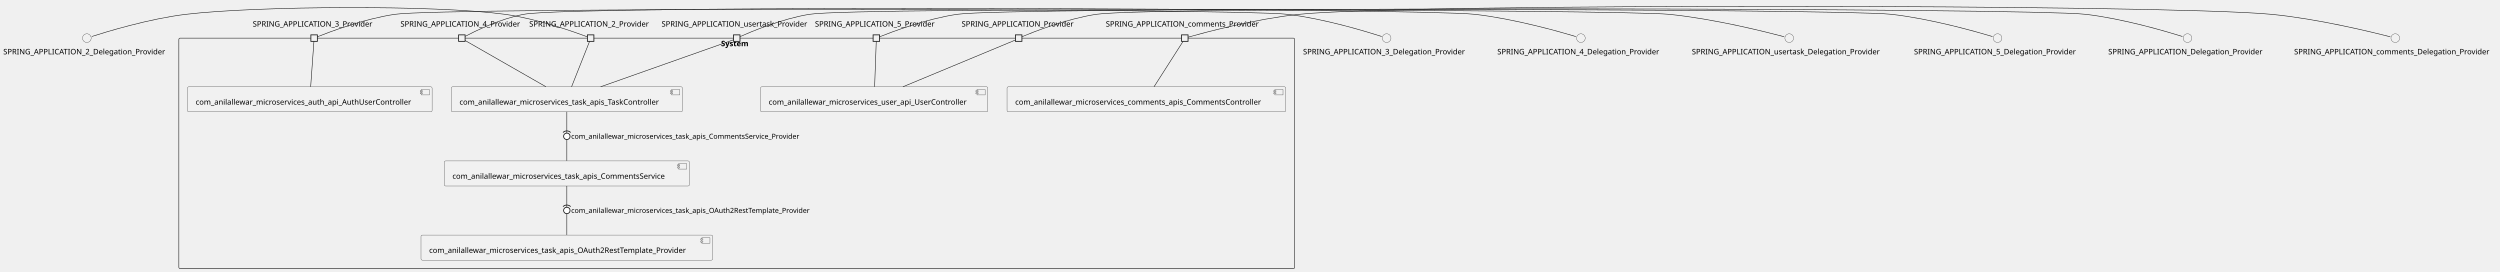
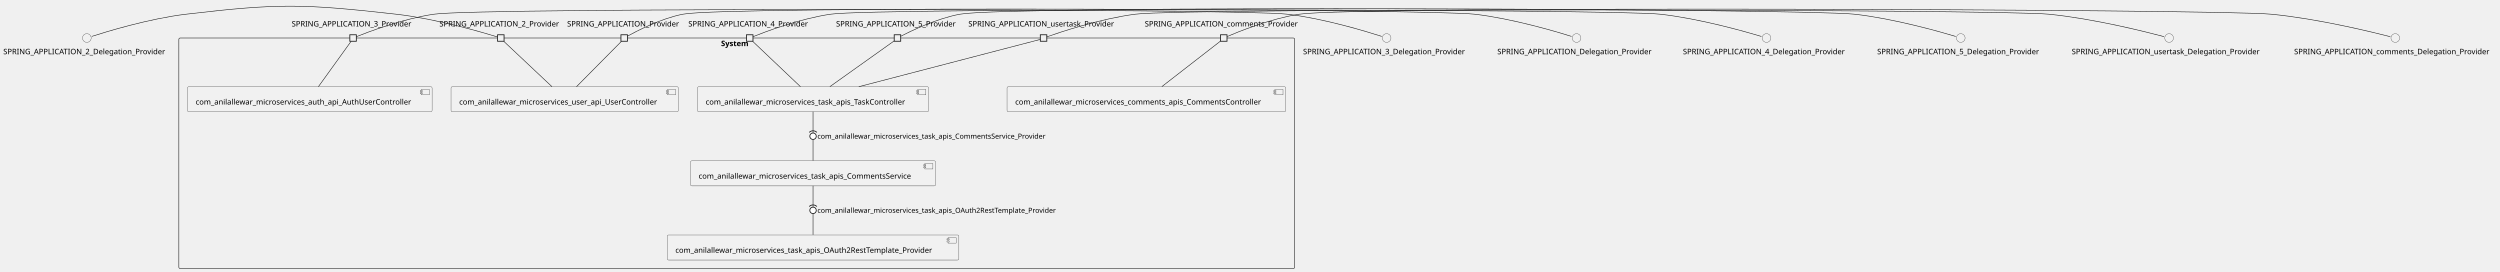
<svg xmlns="http://www.w3.org/2000/svg" xmlns:xlink="http://www.w3.org/1999/xlink" contentStyleType="text/css" height="502px" preserveAspectRatio="none" style="width:4620px;height:502px;background:#FFFFFF;" version="1.1" viewBox="0 0 4620 502" width="4620px" zoomAndPan="magnify">
  <defs />
  <g>
    <g id="cluster_System">
-       <rect fill="none" height="426" rx="2.5" ry="2.5" style="stroke:#181818;stroke-width:1.0;" width="2062" x="330.5" y="70.43" />
-       <text fill="#000000" font-family="sans-serif" font-size="14" font-weight="bold" lengthAdjust="spacing" textLength="58" x="1332.5" y="85.425">System</text>
+       <rect fill="none" height="426" rx="2.5" ry="2.5" style="stroke:#181818;stroke-width:1.0;" width="2062" x="330.5" y="70.24" />
+       <text fill="#000000" font-family="sans-serif" font-size="14" font-weight="bold" lengthAdjust="spacing" textLength="58" x="1332.5" y="85.235">System</text>
    </g>
    <g id="elem_com_anilallewar_microservices_auth_api_AuthUserController">
-       <a href="anilallewar-microservices-basics-spring-boot.repository#_rZ89OF9jEe-3vPkMs2tu2g" target="_top" title="anilallewar-microservices-basics-spring-boot.repository#_rZ89OF9jEe-3vPkMs2tu2g" xlink:actuate="onRequest" xlink:href="anilallewar-microservices-basics-spring-boot.repository#_rZ89OF9jEe-3vPkMs2tu2g" xlink:show="new" xlink:title="anilallewar-microservices-basics-spring-boot.repository#_rZ89OF9jEe-3vPkMs2tu2g" xlink:type="simple">
-         <rect fill="#F1F1F1" height="46.297" rx="2.5" ry="2.5" style="stroke:#181818;stroke-width:0.5;" width="452" x="346.5" y="160.43" />
-         <rect fill="#F1F1F1" height="10" style="stroke:#181818;stroke-width:0.5;" width="15" x="778.5" y="165.43" />
-         <rect fill="#F1F1F1" height="2" style="stroke:#181818;stroke-width:0.5;" width="4" x="776.5" y="167.43" />
-         <rect fill="#F1F1F1" height="2" style="stroke:#181818;stroke-width:0.5;" width="4" x="776.5" y="171.43" />
-         <text fill="#000000" font-family="sans-serif" font-size="14" lengthAdjust="spacing" textLength="412" x="361.5" y="193.425">com_anilallewar_microservices_auth_api_AuthUserController</text>
+       <a href="anilallewar-microservices-basics-spring-boot.repository#_7Ndf6mAsEe-u4rIDCp1q9Q" target="_top" title="anilallewar-microservices-basics-spring-boot.repository#_7Ndf6mAsEe-u4rIDCp1q9Q" xlink:actuate="onRequest" xlink:href="anilallewar-microservices-basics-spring-boot.repository#_7Ndf6mAsEe-u4rIDCp1q9Q" xlink:show="new" xlink:title="anilallewar-microservices-basics-spring-boot.repository#_7Ndf6mAsEe-u4rIDCp1q9Q" xlink:type="simple">
+         <rect fill="#F1F1F1" height="46.297" rx="2.5" ry="2.5" style="stroke:#181818;stroke-width:0.5;" width="452" x="346.5" y="160.24" />
+         <rect fill="#F1F1F1" height="10" style="stroke:#181818;stroke-width:0.5;" width="15" x="778.5" y="165.24" />
+         <rect fill="#F1F1F1" height="2" style="stroke:#181818;stroke-width:0.5;" width="4" x="776.5" y="167.24" />
+         <rect fill="#F1F1F1" height="2" style="stroke:#181818;stroke-width:0.5;" width="4" x="776.5" y="171.24" />
+         <text fill="#000000" font-family="sans-serif" font-size="14" lengthAdjust="spacing" textLength="412" x="361.5" y="193.235">com_anilallewar_microservices_auth_api_AuthUserController</text>
      </a>
    </g>
    <g id="elem_com_anilallewar_microservices_comments_apis_CommentsController">
-       <a href="anilallewar-microservices-basics-spring-boot.repository#_rZ89OF9jEe-3vPkMs2tu2g" target="_top" title="anilallewar-microservices-basics-spring-boot.repository#_rZ89OF9jEe-3vPkMs2tu2g" xlink:actuate="onRequest" xlink:href="anilallewar-microservices-basics-spring-boot.repository#_rZ89OF9jEe-3vPkMs2tu2g" xlink:show="new" xlink:title="anilallewar-microservices-basics-spring-boot.repository#_rZ89OF9jEe-3vPkMs2tu2g" xlink:type="simple">
-         <rect fill="#F1F1F1" height="46.297" rx="2.5" ry="2.5" style="stroke:#181818;stroke-width:0.5;" width="515" x="1861" y="160.43" />
-         <rect fill="#F1F1F1" height="10" style="stroke:#181818;stroke-width:0.5;" width="15" x="2356" y="165.43" />
-         <rect fill="#F1F1F1" height="2" style="stroke:#181818;stroke-width:0.5;" width="4" x="2354" y="167.43" />
-         <rect fill="#F1F1F1" height="2" style="stroke:#181818;stroke-width:0.5;" width="4" x="2354" y="171.43" />
-         <text fill="#000000" font-family="sans-serif" font-size="14" lengthAdjust="spacing" textLength="475" x="1876" y="193.425">com_anilallewar_microservices_comments_apis_CommentsController</text>
+       <a href="anilallewar-microservices-basics-spring-boot.repository#_7Ndf6mAsEe-u4rIDCp1q9Q" target="_top" title="anilallewar-microservices-basics-spring-boot.repository#_7Ndf6mAsEe-u4rIDCp1q9Q" xlink:actuate="onRequest" xlink:href="anilallewar-microservices-basics-spring-boot.repository#_7Ndf6mAsEe-u4rIDCp1q9Q" xlink:show="new" xlink:title="anilallewar-microservices-basics-spring-boot.repository#_7Ndf6mAsEe-u4rIDCp1q9Q" xlink:type="simple">
+         <rect fill="#F1F1F1" height="46.297" rx="2.5" ry="2.5" style="stroke:#181818;stroke-width:0.5;" width="515" x="1861" y="160.24" />
+         <rect fill="#F1F1F1" height="10" style="stroke:#181818;stroke-width:0.5;" width="15" x="2356" y="165.24" />
+         <rect fill="#F1F1F1" height="2" style="stroke:#181818;stroke-width:0.5;" width="4" x="2354" y="167.24" />
+         <rect fill="#F1F1F1" height="2" style="stroke:#181818;stroke-width:0.5;" width="4" x="2354" y="171.24" />
+         <text fill="#000000" font-family="sans-serif" font-size="14" lengthAdjust="spacing" textLength="475" x="1876" y="193.235">com_anilallewar_microservices_comments_apis_CommentsController</text>
      </a>
    </g>
    <g id="elem_com_anilallewar_microservices_task_apis_CommentsService">
-       <a href="anilallewar-microservices-basics-spring-boot.repository#_rZ89OF9jEe-3vPkMs2tu2g" target="_top" title="anilallewar-microservices-basics-spring-boot.repository#_rZ89OF9jEe-3vPkMs2tu2g" xlink:actuate="onRequest" xlink:href="anilallewar-microservices-basics-spring-boot.repository#_rZ89OF9jEe-3vPkMs2tu2g" xlink:show="new" xlink:title="anilallewar-microservices-basics-spring-boot.repository#_rZ89OF9jEe-3vPkMs2tu2g" xlink:type="simple">
-         <rect fill="#F1F1F1" height="46.297" rx="2.5" ry="2.5" style="stroke:#181818;stroke-width:0.5;" width="453" x="821" y="297.43" />
-         <rect fill="#F1F1F1" height="10" style="stroke:#181818;stroke-width:0.5;" width="15" x="1254" y="302.43" />
-         <rect fill="#F1F1F1" height="2" style="stroke:#181818;stroke-width:0.5;" width="4" x="1252" y="304.43" />
-         <rect fill="#F1F1F1" height="2" style="stroke:#181818;stroke-width:0.5;" width="4" x="1252" y="308.43" />
-         <text fill="#000000" font-family="sans-serif" font-size="14" lengthAdjust="spacing" textLength="413" x="836" y="330.425">com_anilallewar_microservices_task_apis_CommentsService</text>
+       <a href="anilallewar-microservices-basics-spring-boot.repository#_7Ndf6mAsEe-u4rIDCp1q9Q" target="_top" title="anilallewar-microservices-basics-spring-boot.repository#_7Ndf6mAsEe-u4rIDCp1q9Q" xlink:actuate="onRequest" xlink:href="anilallewar-microservices-basics-spring-boot.repository#_7Ndf6mAsEe-u4rIDCp1q9Q" xlink:show="new" xlink:title="anilallewar-microservices-basics-spring-boot.repository#_7Ndf6mAsEe-u4rIDCp1q9Q" xlink:type="simple">
+         <rect fill="#F1F1F1" height="46.297" rx="2.5" ry="2.5" style="stroke:#181818;stroke-width:0.5;" width="453" x="1276" y="297.24" />
+         <rect fill="#F1F1F1" height="10" style="stroke:#181818;stroke-width:0.5;" width="15" x="1709" y="302.24" />
+         <rect fill="#F1F1F1" height="2" style="stroke:#181818;stroke-width:0.5;" width="4" x="1707" y="304.24" />
+         <rect fill="#F1F1F1" height="2" style="stroke:#181818;stroke-width:0.5;" width="4" x="1707" y="308.24" />
+         <text fill="#000000" font-family="sans-serif" font-size="14" lengthAdjust="spacing" textLength="413" x="1291" y="330.235">com_anilallewar_microservices_task_apis_CommentsService</text>
      </a>
    </g>
    <g id="elem_com_anilallewar_microservices_task_apis_OAuth2RestTemplate_Provider">
-       <a href="anilallewar-microservices-basics-spring-boot.repository#_rZ89OF9jEe-3vPkMs2tu2g" target="_top" title="anilallewar-microservices-basics-spring-boot.repository#_rZ89OF9jEe-3vPkMs2tu2g" xlink:actuate="onRequest" xlink:href="anilallewar-microservices-basics-spring-boot.repository#_rZ89OF9jEe-3vPkMs2tu2g" xlink:show="new" xlink:title="anilallewar-microservices-basics-spring-boot.repository#_rZ89OF9jEe-3vPkMs2tu2g" xlink:type="simple">
-         <rect fill="#F1F1F1" height="46.297" rx="2.5" ry="2.5" style="stroke:#181818;stroke-width:0.5;" width="539" x="778" y="434.43" />
-         <rect fill="#F1F1F1" height="10" style="stroke:#181818;stroke-width:0.5;" width="15" x="1297" y="439.43" />
-         <rect fill="#F1F1F1" height="2" style="stroke:#181818;stroke-width:0.5;" width="4" x="1295" y="441.43" />
-         <rect fill="#F1F1F1" height="2" style="stroke:#181818;stroke-width:0.5;" width="4" x="1295" y="445.43" />
-         <text fill="#000000" font-family="sans-serif" font-size="14" lengthAdjust="spacing" textLength="499" x="793" y="467.425">com_anilallewar_microservices_task_apis_OAuth2RestTemplate_Provider</text>
+       <a href="anilallewar-microservices-basics-spring-boot.repository#_7Ndf6mAsEe-u4rIDCp1q9Q" target="_top" title="anilallewar-microservices-basics-spring-boot.repository#_7Ndf6mAsEe-u4rIDCp1q9Q" xlink:actuate="onRequest" xlink:href="anilallewar-microservices-basics-spring-boot.repository#_7Ndf6mAsEe-u4rIDCp1q9Q" xlink:show="new" xlink:title="anilallewar-microservices-basics-spring-boot.repository#_7Ndf6mAsEe-u4rIDCp1q9Q" xlink:type="simple">
+         <rect fill="#F1F1F1" height="46.297" rx="2.5" ry="2.5" style="stroke:#181818;stroke-width:0.5;" width="539" x="1233" y="434.24" />
+         <rect fill="#F1F1F1" height="10" style="stroke:#181818;stroke-width:0.5;" width="15" x="1752" y="439.24" />
+         <rect fill="#F1F1F1" height="2" style="stroke:#181818;stroke-width:0.5;" width="4" x="1750" y="441.24" />
+         <rect fill="#F1F1F1" height="2" style="stroke:#181818;stroke-width:0.5;" width="4" x="1750" y="445.24" />
+         <text fill="#000000" font-family="sans-serif" font-size="14" lengthAdjust="spacing" textLength="499" x="1248" y="467.235">com_anilallewar_microservices_task_apis_OAuth2RestTemplate_Provider</text>
      </a>
    </g>
    <g id="elem_com_anilallewar_microservices_task_apis_TaskController">
-       <a href="anilallewar-microservices-basics-spring-boot.repository#_rZ89OF9jEe-3vPkMs2tu2g" target="_top" title="anilallewar-microservices-basics-spring-boot.repository#_rZ89OF9jEe-3vPkMs2tu2g" xlink:actuate="onRequest" xlink:href="anilallewar-microservices-basics-spring-boot.repository#_rZ89OF9jEe-3vPkMs2tu2g" xlink:show="new" xlink:title="anilallewar-microservices-basics-spring-boot.repository#_rZ89OF9jEe-3vPkMs2tu2g" xlink:type="simple">
-         <rect fill="#F1F1F1" height="46.297" rx="2.5" ry="2.5" style="stroke:#181818;stroke-width:0.5;" width="427" x="834" y="160.43" />
-         <rect fill="#F1F1F1" height="10" style="stroke:#181818;stroke-width:0.5;" width="15" x="1241" y="165.43" />
-         <rect fill="#F1F1F1" height="2" style="stroke:#181818;stroke-width:0.5;" width="4" x="1239" y="167.43" />
-         <rect fill="#F1F1F1" height="2" style="stroke:#181818;stroke-width:0.5;" width="4" x="1239" y="171.43" />
-         <text fill="#000000" font-family="sans-serif" font-size="14" lengthAdjust="spacing" textLength="387" x="849" y="193.425">com_anilallewar_microservices_task_apis_TaskController</text>
+       <a href="anilallewar-microservices-basics-spring-boot.repository#_7Ndf6mAsEe-u4rIDCp1q9Q" target="_top" title="anilallewar-microservices-basics-spring-boot.repository#_7Ndf6mAsEe-u4rIDCp1q9Q" xlink:actuate="onRequest" xlink:href="anilallewar-microservices-basics-spring-boot.repository#_7Ndf6mAsEe-u4rIDCp1q9Q" xlink:show="new" xlink:title="anilallewar-microservices-basics-spring-boot.repository#_7Ndf6mAsEe-u4rIDCp1q9Q" xlink:type="simple">
+         <rect fill="#F1F1F1" height="46.297" rx="2.5" ry="2.5" style="stroke:#181818;stroke-width:0.5;" width="427" x="1289" y="160.24" />
+         <rect fill="#F1F1F1" height="10" style="stroke:#181818;stroke-width:0.5;" width="15" x="1696" y="165.24" />
+         <rect fill="#F1F1F1" height="2" style="stroke:#181818;stroke-width:0.5;" width="4" x="1694" y="167.24" />
+         <rect fill="#F1F1F1" height="2" style="stroke:#181818;stroke-width:0.5;" width="4" x="1694" y="171.24" />
+         <text fill="#000000" font-family="sans-serif" font-size="14" lengthAdjust="spacing" textLength="387" x="1304" y="193.235">com_anilallewar_microservices_task_apis_TaskController</text>
      </a>
    </g>
    <g id="elem_com_anilallewar_microservices_user_api_UserController">
-       <a href="anilallewar-microservices-basics-spring-boot.repository#_rZ89OF9jEe-3vPkMs2tu2g" target="_top" title="anilallewar-microservices-basics-spring-boot.repository#_rZ89OF9jEe-3vPkMs2tu2g" xlink:actuate="onRequest" xlink:href="anilallewar-microservices-basics-spring-boot.repository#_rZ89OF9jEe-3vPkMs2tu2g" xlink:show="new" xlink:title="anilallewar-microservices-basics-spring-boot.repository#_rZ89OF9jEe-3vPkMs2tu2g" xlink:type="simple">
-         <rect fill="#F1F1F1" height="46.297" rx="2.5" ry="2.5" style="stroke:#181818;stroke-width:0.5;" width="420" x="1405.5" y="160.43" />
-         <rect fill="#F1F1F1" height="10" style="stroke:#181818;stroke-width:0.5;" width="15" x="1805.5" y="165.43" />
-         <rect fill="#F1F1F1" height="2" style="stroke:#181818;stroke-width:0.5;" width="4" x="1803.5" y="167.43" />
-         <rect fill="#F1F1F1" height="2" style="stroke:#181818;stroke-width:0.5;" width="4" x="1803.5" y="171.43" />
-         <text fill="#000000" font-family="sans-serif" font-size="14" lengthAdjust="spacing" textLength="380" x="1420.5" y="193.425">com_anilallewar_microservices_user_api_UserController</text>
+       <a href="anilallewar-microservices-basics-spring-boot.repository#_7Ndf6mAsEe-u4rIDCp1q9Q" target="_top" title="anilallewar-microservices-basics-spring-boot.repository#_7Ndf6mAsEe-u4rIDCp1q9Q" xlink:actuate="onRequest" xlink:href="anilallewar-microservices-basics-spring-boot.repository#_7Ndf6mAsEe-u4rIDCp1q9Q" xlink:show="new" xlink:title="anilallewar-microservices-basics-spring-boot.repository#_7Ndf6mAsEe-u4rIDCp1q9Q" xlink:type="simple">
+         <rect fill="#F1F1F1" height="46.297" rx="2.5" ry="2.5" style="stroke:#181818;stroke-width:0.5;" width="420" x="833.5" y="160.24" />
+         <rect fill="#F1F1F1" height="10" style="stroke:#181818;stroke-width:0.5;" width="15" x="1233.5" y="165.24" />
+         <rect fill="#F1F1F1" height="2" style="stroke:#181818;stroke-width:0.5;" width="4" x="1231.5" y="167.24" />
+         <rect fill="#F1F1F1" height="2" style="stroke:#181818;stroke-width:0.5;" width="4" x="1231.5" y="171.24" />
+         <text fill="#000000" font-family="sans-serif" font-size="14" lengthAdjust="spacing" textLength="380" x="848.5" y="193.235">com_anilallewar_microservices_user_api_UserController</text>
      </a>
    </g>
-     <text fill="#000000" font-family="sans-serif" font-size="14" lengthAdjust="spacing" textLength="227" x="978" y="49.128">SPRING_APPLICATION_2_Provider</text>
-     <rect fill="#F1F1F1" height="12" style="stroke:#181818;stroke-width:1.5;" width="12" x="1085.5" y="64.43" />
-     <text fill="#000000" font-family="sans-serif" font-size="14" lengthAdjust="spacing" textLength="227" x="467" y="49.128">SPRING_APPLICATION_3_Provider</text>
-     <rect fill="#F1F1F1" height="12" style="stroke:#181818;stroke-width:1.5;" width="12" x="574.5" y="64.43" />
-     <text fill="#000000" font-family="sans-serif" font-size="14" lengthAdjust="spacing" textLength="227" x="740" y="49.128">SPRING_APPLICATION_4_Provider</text>
-     <rect fill="#F1F1F1" height="12" style="stroke:#181818;stroke-width:1.5;" width="12" x="847.5" y="64.43" />
-     <text fill="#000000" font-family="sans-serif" font-size="14" lengthAdjust="spacing" textLength="227" x="1506" y="49.128">SPRING_APPLICATION_5_Provider</text>
-     <rect fill="#F1F1F1" height="12" style="stroke:#181818;stroke-width:1.5;" width="12" x="1613.5" y="64.43" />
-     <text fill="#000000" font-family="sans-serif" font-size="14" lengthAdjust="spacing" textLength="211" x="1777" y="49.128">SPRING_APPLICATION_Provider</text>
-     <rect fill="#F1F1F1" height="12" style="stroke:#181818;stroke-width:1.5;" width="12" x="1876.5" y="64.43" />
-     <text fill="#000000" font-family="sans-serif" font-size="14" lengthAdjust="spacing" textLength="292" x="2043.5" y="49.128">SPRING_APPLICATION_comments_Provider</text>
-     <rect fill="#F1F1F1" height="12" style="stroke:#181818;stroke-width:1.5;" width="12" x="2183.5" y="64.43" />
-     <text fill="#000000" font-family="sans-serif" font-size="14" lengthAdjust="spacing" textLength="278" x="1222.5" y="49.128">SPRING_APPLICATION_usertask_Provider</text>
-     <rect fill="#F1F1F1" height="12" style="stroke:#181818;stroke-width:1.5;" width="12" x="1355.5" y="64.43" />
+     <text fill="#000000" font-family="sans-serif" font-size="14" lengthAdjust="spacing" textLength="227" x="812" y="48.938">SPRING_APPLICATION_2_Provider</text>
+     <rect fill="#F1F1F1" height="12" style="stroke:#181818;stroke-width:1.5;" width="12" x="919.5" y="64.24" />
+     <text fill="#000000" font-family="sans-serif" font-size="14" lengthAdjust="spacing" textLength="227" x="539" y="48.938">SPRING_APPLICATION_3_Provider</text>
+     <rect fill="#F1F1F1" height="12" style="stroke:#181818;stroke-width:1.5;" width="12" x="646.5" y="64.24" />
+     <text fill="#000000" font-family="sans-serif" font-size="14" lengthAdjust="spacing" textLength="227" x="1272" y="48.938">SPRING_APPLICATION_4_Provider</text>
+     <rect fill="#F1F1F1" height="12" style="stroke:#181818;stroke-width:1.5;" width="12" x="1379.5" y="64.24" />
+     <text fill="#000000" font-family="sans-serif" font-size="14" lengthAdjust="spacing" textLength="227" x="1545" y="48.938">SPRING_APPLICATION_5_Provider</text>
+     <rect fill="#F1F1F1" height="12" style="stroke:#181818;stroke-width:1.5;" width="12" x="1652.5" y="64.24" />
+     <text fill="#000000" font-family="sans-serif" font-size="14" lengthAdjust="spacing" textLength="211" x="1048" y="48.938">SPRING_APPLICATION_Provider</text>
+     <rect fill="#F1F1F1" height="12" style="stroke:#181818;stroke-width:1.5;" width="12" x="1147.5" y="64.24" />
+     <text fill="#000000" font-family="sans-serif" font-size="14" lengthAdjust="spacing" textLength="292" x="2115.5" y="48.938">SPRING_APPLICATION_comments_Provider</text>
+     <rect fill="#F1F1F1" height="12" style="stroke:#181818;stroke-width:1.5;" width="12" x="2255.5" y="64.24" />
+     <text fill="#000000" font-family="sans-serif" font-size="14" lengthAdjust="spacing" textLength="278" x="1789.5" y="48.938">SPRING_APPLICATION_usertask_Provider</text>
+     <rect fill="#F1F1F1" height="12" style="stroke:#181818;stroke-width:1.5;" width="12" x="1922.5" y="64.24" />
    <g id="elem_SPRING_APPLICATION_2_Delegation_Provider">
-       <ellipse cx="160.5" cy="70.43" fill="#F1F1F1" rx="8" ry="8" style="stroke:#181818;stroke-width:0.5;" />
-       <text fill="#000000" font-family="sans-serif" font-size="14" lengthAdjust="spacing" textLength="309" x="6" y="100.425">SPRING_APPLICATION_2_Delegation_Provider</text>
+       <ellipse cx="160.5" cy="70.24" fill="#F1F1F1" rx="8" ry="8" style="stroke:#181818;stroke-width:0.5;" />
+       <text fill="#000000" font-family="sans-serif" font-size="14" lengthAdjust="spacing" textLength="309" x="6" y="100.235">SPRING_APPLICATION_2_Delegation_Provider</text>
    </g>
    <g id="elem_SPRING_APPLICATION_3_Delegation_Provider">
-       <ellipse cx="2562.5" cy="70.43" fill="#F1F1F1" rx="8" ry="8" style="stroke:#181818;stroke-width:0.5;" />
-       <text fill="#000000" font-family="sans-serif" font-size="14" lengthAdjust="spacing" textLength="309" x="2408" y="100.425">SPRING_APPLICATION_3_Delegation_Provider</text>
+       <ellipse cx="2562.5" cy="70.24" fill="#F1F1F1" rx="8" ry="8" style="stroke:#181818;stroke-width:0.5;" />
+       <text fill="#000000" font-family="sans-serif" font-size="14" lengthAdjust="spacing" textLength="309" x="2408" y="100.235">SPRING_APPLICATION_3_Delegation_Provider</text>
    </g>
    <g id="elem_SPRING_APPLICATION_4_Delegation_Provider">
-       <ellipse cx="2921.5" cy="70.43" fill="#F1F1F1" rx="8" ry="8" style="stroke:#181818;stroke-width:0.5;" />
-       <text fill="#000000" font-family="sans-serif" font-size="14" lengthAdjust="spacing" textLength="309" x="2767" y="100.425">SPRING_APPLICATION_4_Delegation_Provider</text>
+       <ellipse cx="3264.5" cy="70.24" fill="#F1F1F1" rx="8" ry="8" style="stroke:#181818;stroke-width:0.5;" />
+       <text fill="#000000" font-family="sans-serif" font-size="14" lengthAdjust="spacing" textLength="309" x="3110" y="100.235">SPRING_APPLICATION_4_Delegation_Provider</text>
    </g>
    <g id="elem_SPRING_APPLICATION_5_Delegation_Provider">
-       <ellipse cx="3691.5" cy="70.43" fill="#F1F1F1" rx="8" ry="8" style="stroke:#181818;stroke-width:0.5;" />
-       <text fill="#000000" font-family="sans-serif" font-size="14" lengthAdjust="spacing" textLength="309" x="3537" y="100.425">SPRING_APPLICATION_5_Delegation_Provider</text>
+       <ellipse cx="3623.5" cy="70.24" fill="#F1F1F1" rx="8" ry="8" style="stroke:#181818;stroke-width:0.5;" />
+       <text fill="#000000" font-family="sans-serif" font-size="14" lengthAdjust="spacing" textLength="309" x="3469" y="100.235">SPRING_APPLICATION_5_Delegation_Provider</text>
    </g>
    <g id="elem_SPRING_APPLICATION_Delegation_Provider">
-       <ellipse cx="4042.5" cy="70.43" fill="#F1F1F1" rx="8" ry="8" style="stroke:#181818;stroke-width:0.5;" />
-       <text fill="#000000" font-family="sans-serif" font-size="14" lengthAdjust="spacing" textLength="293" x="3896" y="100.425">SPRING_APPLICATION_Delegation_Provider</text>
+       <ellipse cx="2913.5" cy="70.24" fill="#F1F1F1" rx="8" ry="8" style="stroke:#181818;stroke-width:0.5;" />
+       <text fill="#000000" font-family="sans-serif" font-size="14" lengthAdjust="spacing" textLength="293" x="2767" y="100.235">SPRING_APPLICATION_Delegation_Provider</text>
    </g>
    <g id="elem_SPRING_APPLICATION_comments_Delegation_Provider">
-       <ellipse cx="4426.5" cy="70.43" fill="#F1F1F1" rx="8" ry="8" style="stroke:#181818;stroke-width:0.5;" />
-       <text fill="#000000" font-family="sans-serif" font-size="14" lengthAdjust="spacing" textLength="374" x="4239.5" y="100.425">SPRING_APPLICATION_comments_Delegation_Provider</text>
+       <ellipse cx="4426.5" cy="70.24" fill="#F1F1F1" rx="8" ry="8" style="stroke:#181818;stroke-width:0.5;" />
+       <text fill="#000000" font-family="sans-serif" font-size="14" lengthAdjust="spacing" textLength="374" x="4239.5" y="100.235">SPRING_APPLICATION_comments_Delegation_Provider</text>
    </g>
    <g id="elem_SPRING_APPLICATION_usertask_Delegation_Provider">
-       <ellipse cx="3306.5" cy="70.43" fill="#F1F1F1" rx="8" ry="8" style="stroke:#181818;stroke-width:0.5;" />
-       <text fill="#000000" font-family="sans-serif" font-size="14" lengthAdjust="spacing" textLength="360" x="3126.5" y="100.425">SPRING_APPLICATION_usertask_Delegation_Provider</text>
+       <ellipse cx="4008.5" cy="70.24" fill="#F1F1F1" rx="8" ry="8" style="stroke:#181818;stroke-width:0.5;" />
+       <text fill="#000000" font-family="sans-serif" font-size="14" lengthAdjust="spacing" textLength="360" x="3828.5" y="100.235">SPRING_APPLICATION_usertask_Delegation_Provider</text>
    </g>
    <g id="link_SPRING_APPLICATION_2_Delegation_Provider_SPRING_APPLICATION_2_Provider">
-       <path d="M169.53,67.46 C195.97,58.94 275.68,34.51 344,26.43 C473.98,11.06 803.31,8.76 933,26.43 C993.84,34.72 1064.28,60.12 1085.29,68.04 " fill="none" id="SPRING_APPLICATION_2_Delegation_Provider-SPRING_APPLICATION_2_Provider" style="stroke:#181818;stroke-width:1.0;" />
+       <path d="M169.53,67.27 C195.97,58.75 275.68,34.32 344,26.24 C515.25,6 560.63,7 732,26.24 C806.98,34.66 895.28,60.87 919.24,68.28 " fill="none" id="SPRING_APPLICATION_2_Delegation_Provider-SPRING_APPLICATION_2_Provider" style="stroke:#181818;stroke-width:1.0;" />
    </g>
-     <g id="link_SPRING_APPLICATION_2_Provider_com_anilallewar_microservices_task_apis_TaskController">
-       <path d="M1089.5,76.49 C1083.71,91.08 1066.74,133.89 1056.23,160.41 " fill="none" id="SPRING_APPLICATION_2_Provider-com_anilallewar_microservices_task_apis_TaskController" style="stroke:#181818;stroke-width:1.0;" />
+     <g id="link_SPRING_APPLICATION_2_Provider_com_anilallewar_microservices_user_api_UserController">
+       <path d="M930.88,76.3 C946.39,90.89 991.89,133.7 1020.09,160.22 " fill="none" id="SPRING_APPLICATION_2_Provider-com_anilallewar_microservices_user_api_UserController" style="stroke:#181818;stroke-width:1.0;" />
    </g>
    <g id="link_SPRING_APPLICATION_3_Delegation_Provider_SPRING_APPLICATION_3_Provider">
-       <path d="M2553.47,67.46 C2527.03,58.94 2447.32,34.51 2379,26.43 C2288.02,15.68 820.67,13.36 730,26.43 C672.69,34.69 606.73,59.89 586.62,67.93 " fill="none" id="SPRING_APPLICATION_3_Delegation_Provider-SPRING_APPLICATION_3_Provider" style="stroke:#181818;stroke-width:1.0;" />
+       <path d="M2553.47,67.27 C2527.03,58.75 2447.32,34.32 2379,26.24 C2291.99,15.95 888.72,13.74 802,26.24 C744.69,34.5 678.73,59.7 658.62,67.74 " fill="none" id="SPRING_APPLICATION_3_Delegation_Provider-SPRING_APPLICATION_3_Provider" style="stroke:#181818;stroke-width:1.0;" />
    </g>
    <g id="link_SPRING_APPLICATION_3_Provider_com_anilallewar_microservices_auth_api_AuthUserController">
-       <path d="M580.14,76.49 C579.08,91.08 576,133.89 574.09,160.41 " fill="none" id="SPRING_APPLICATION_3_Provider-com_anilallewar_microservices_auth_api_AuthUserController" style="stroke:#181818;stroke-width:1.0;" />
+       <path d="M648.85,76.3 C638.34,90.89 607.49,133.7 588.37,160.22 " fill="none" id="SPRING_APPLICATION_3_Provider-com_anilallewar_microservices_auth_api_AuthUserController" style="stroke:#181818;stroke-width:1.0;" />
    </g>
    <g id="link_SPRING_APPLICATION_4_Delegation_Provider_SPRING_APPLICATION_4_Provider">
-       <path d="M2912.22,67.58 C2884.27,59.17 2798.32,34.54 2725,26.43 C2627.98,15.7 1063.97,8.62 968,26.43 C924.66,34.47 876.55,58.28 859.72,67.09 " fill="none" id="SPRING_APPLICATION_4_Delegation_Provider-SPRING_APPLICATION_4_Provider" style="stroke:#181818;stroke-width:1.0;" />
+       <path d="M3255.22,67.39 C3227.27,58.98 3141.32,34.35 3068,26.24 C2983.35,16.88 1619.3,14.09 1535,26.24 C1477.69,34.5 1411.73,59.7 1391.62,67.74 " fill="none" id="SPRING_APPLICATION_4_Delegation_Provider-SPRING_APPLICATION_4_Provider" style="stroke:#181818;stroke-width:1.0;" />
    </g>
    <g id="link_SPRING_APPLICATION_4_Provider_com_anilallewar_microservices_task_apis_TaskController">
-       <path d="M859.52,74.87 C881.78,87.61 960.62,132.72 1008.85,160.31 " fill="none" id="SPRING_APPLICATION_4_Provider-com_anilallewar_microservices_task_apis_TaskController" style="stroke:#181818;stroke-width:1.0;" />
+       <path d="M1390.83,76.3 C1406.21,90.89 1451.33,133.7 1479.29,160.22 " fill="none" id="SPRING_APPLICATION_4_Provider-com_anilallewar_microservices_task_apis_TaskController" style="stroke:#181818;stroke-width:1.0;" />
    </g>
    <g id="link_SPRING_APPLICATION_5_Delegation_Provider_SPRING_APPLICATION_5_Provider">
-       <path d="M3682.22,67.58 C3654.27,59.17 3568.32,34.54 3495,26.43 C3399.69,15.89 1863.91,12.75 1769,26.43 C1711.69,34.69 1645.73,59.89 1625.62,67.93 " fill="none" id="SPRING_APPLICATION_5_Delegation_Provider-SPRING_APPLICATION_5_Provider" style="stroke:#181818;stroke-width:1.0;" />
+       <path d="M3614.22,67.39 C3586.27,58.98 3500.32,34.35 3427,26.24 C3335.72,16.15 1864.32,9.62 1774,26.24 C1730.1,34.32 1681.29,58.32 1664.53,67.03 " fill="none" id="SPRING_APPLICATION_5_Delegation_Provider-SPRING_APPLICATION_5_Provider" style="stroke:#181818;stroke-width:1.0;" />
    </g>
-     <g id="link_SPRING_APPLICATION_5_Provider_com_anilallewar_microservices_user_api_UserController">
-       <path d="M1619.32,76.49 C1618.79,91.08 1617.25,133.89 1616.29,160.41 " fill="none" id="SPRING_APPLICATION_5_Provider-com_anilallewar_microservices_user_api_UserController" style="stroke:#181818;stroke-width:1.0;" />
+     <g id="link_SPRING_APPLICATION_5_Provider_com_anilallewar_microservices_task_apis_TaskController">
+       <path d="M1652.19,75.73 C1632.53,89.72 1571.4,133.22 1533.61,160.1 " fill="none" id="SPRING_APPLICATION_5_Provider-com_anilallewar_microservices_task_apis_TaskController" style="stroke:#181818;stroke-width:1.0;" />
    </g>
    <g id="link_SPRING_APPLICATION_Delegation_Provider_SPRING_APPLICATION_Provider">
-       <path d="M4033.22,67.46 C4006.04,58.94 3924.11,34.5 3854,26.43 C3753.11,14.81 2126.43,11.38 2026,26.43 C1971.11,34.66 1908.22,59.65 1888.64,67.82 " fill="none" id="SPRING_APPLICATION_Delegation_Provider-SPRING_APPLICATION_Provider" style="stroke:#181818;stroke-width:1.0;" />
+       <path d="M2904.22,67.27 C2877.04,58.75 2795.11,34.31 2725,26.24 C2644.26,16.94 1341.77,10.68 1262,26.24 C1220.9,34.26 1175.69,57.86 1159.6,66.78 " fill="none" id="SPRING_APPLICATION_Delegation_Provider-SPRING_APPLICATION_Provider" style="stroke:#181818;stroke-width:1.0;" />
    </g>
    <g id="link_SPRING_APPLICATION_Provider_com_anilallewar_microservices_user_api_UserController">
-       <path d="M1876.42,73.96 C1849.18,85.28 1736.66,132.06 1668.59,160.36 " fill="none" id="SPRING_APPLICATION_Provider-com_anilallewar_microservices_user_api_UserController" style="stroke:#181818;stroke-width:1.0;" />
+       <path d="M1148.49,76.3 C1134.03,90.89 1091.61,133.7 1065.32,160.22 " fill="none" id="SPRING_APPLICATION_Provider-com_anilallewar_microservices_user_api_UserController" style="stroke:#181818;stroke-width:1.0;" />
    </g>
    <g id="link_SPRING_APPLICATION_comments_Delegation_Provider_SPRING_APPLICATION_comments_Provider">
-       <path d="M4417.41,68.04 C4386.69,60.11 4283.83,34.68 4197,26.43 C3998.34,7.56 2599.51,6 2401,26.43 C2318.55,34.92 2220.83,61.54 2195.66,68.66 " fill="none" id="SPRING_APPLICATION_comments_Delegation_Provider-SPRING_APPLICATION_comments_Provider" style="stroke:#181818;stroke-width:1.0;" />
+       <path d="M4417.41,67.85 C4386.69,59.92 4283.83,34.49 4197,26.24 C4097.67,16.8 2499.62,11.06 2401,26.24 C2347.79,34.43 2287.04,59.23 2267.73,67.51 " fill="none" id="SPRING_APPLICATION_comments_Delegation_Provider-SPRING_APPLICATION_comments_Provider" style="stroke:#181818;stroke-width:1.0;" />
    </g>
    <g id="link_SPRING_APPLICATION_comments_Provider_com_anilallewar_microservices_comments_apis_CommentsController">
-       <path d="M2186.26,76.49 C2176.93,91.08 2149.55,133.89 2132.59,160.41 " fill="none" id="SPRING_APPLICATION_comments_Provider-com_anilallewar_microservices_comments_apis_CommentsController" style="stroke:#181818;stroke-width:1.0;" />
+       <path d="M2255.36,76.01 C2236.97,90.28 2181.51,133.33 2147.09,160.04 " fill="none" id="SPRING_APPLICATION_comments_Provider-com_anilallewar_microservices_comments_apis_CommentsController" style="stroke:#181818;stroke-width:1.0;" />
    </g>
    <g id="link_SPRING_APPLICATION_usertask_Delegation_Provider_SPRING_APPLICATION_usertask_Provider">
-       <path d="M3297.27,67.93 C3267,59.87 3167.86,34.64 3084,26.43 C2996.2,17.83 1583.12,12.54 1496,26.43 C1444.81,34.59 1386.63,59.19 1367.76,67.59 " fill="none" id="SPRING_APPLICATION_usertask_Delegation_Provider-SPRING_APPLICATION_usertask_Provider" style="stroke:#181818;stroke-width:1.0;" />
+       <path d="M3999.27,67.74 C3969,59.68 3869.86,34.45 3786,26.24 C3692.67,17.1 2191.02,14.36 2098,26.24 C2032.56,34.6 1956.27,60.4 1934.55,68.07 " fill="none" id="SPRING_APPLICATION_usertask_Delegation_Provider-SPRING_APPLICATION_usertask_Provider" style="stroke:#181818;stroke-width:1.0;" />
    </g>
    <g id="link_SPRING_APPLICATION_usertask_Provider_com_anilallewar_microservices_task_apis_TaskController">
-       <path d="M1355.23,73.65 C1324.8,84.4 1190.76,131.79 1109.96,160.35 " fill="none" id="SPRING_APPLICATION_usertask_Provider-com_anilallewar_microservices_task_apis_TaskController" style="stroke:#181818;stroke-width:1.0;" />
+       <path d="M1922.48,72.81 C1886.63,82.15 1699.09,131.02 1587.1,160.2 " fill="none" id="SPRING_APPLICATION_usertask_Provider-com_anilallewar_microservices_task_apis_TaskController" style="stroke:#181818;stroke-width:1.0;" />
    </g>
    <g id="link_com_anilallewar_microservices_task_apis_TaskController_com_anilallewar_microservices_task_apis_CommentsService">
-       <path d="M1047.5,206.72 C1047.5,231.74 1047.5,272.08 1047.5,297.1 " fill="none" id="com_anilallewar_microservices_task_apis_TaskController-com_anilallewar_microservices_task_apis_CommentsService" style="stroke:#181818;stroke-width:1.0;" />
-       <text fill="#000000" font-family="sans-serif" font-size="13" lengthAdjust="spacing" textLength="447" x="1055.5" y="256.497">com_anilallewar_microservices_task_apis_CommentsService_Provider</text>
-       <path d="M1054.571,244.839 A10,10 0 0 0 1040.429 244.839" fill="none" style="stroke:#181818;stroke-width:1.5;" />
-       <ellipse cx="1047.5" cy="251.91" fill="#FFFFFF" rx="6" ry="6" style="stroke:#181818;stroke-width:1.5;" />
+       <path d="M1502.5,206.53 C1502.5,231.55 1502.5,271.89 1502.5,296.91 " fill="none" id="com_anilallewar_microservices_task_apis_TaskController-com_anilallewar_microservices_task_apis_CommentsService" style="stroke:#181818;stroke-width:1.0;" />
+       <text fill="#000000" font-family="sans-serif" font-size="13" lengthAdjust="spacing" textLength="447" x="1510.5" y="256.307">com_anilallewar_microservices_task_apis_CommentsService_Provider</text>
+       <path d="M1509.571,244.649 A10,10 0 0 0 1495.429 244.649" fill="none" style="stroke:#181818;stroke-width:1.5;" />
+       <ellipse cx="1502.5" cy="251.72" fill="#FFFFFF" rx="6" ry="6" style="stroke:#181818;stroke-width:1.5;" />
    </g>
    <g id="link_com_anilallewar_microservices_task_apis_CommentsService_com_anilallewar_microservices_task_apis_OAuth2RestTemplate_Provider">
-       <path d="M1047.5,343.72 C1047.5,368.74 1047.5,409.08 1047.5,434.1 " fill="none" id="com_anilallewar_microservices_task_apis_CommentsService-com_anilallewar_microservices_task_apis_OAuth2RestTemplate_Provider" style="stroke:#181818;stroke-width:1.0;" />
-       <text fill="#000000" font-family="sans-serif" font-size="13" lengthAdjust="spacing" textLength="465" x="1055.5" y="393.497">com_anilallewar_microservices_task_apis_OAuth2RestTemplate_Provider</text>
-       <path d="M1054.571,381.839 A10,10 0 0 0 1040.429 381.839" fill="none" style="stroke:#181818;stroke-width:1.5;" />
-       <ellipse cx="1047.5" cy="388.91" fill="#FFFFFF" rx="6" ry="6" style="stroke:#181818;stroke-width:1.5;" />
+       <path d="M1502.5,343.53 C1502.5,368.55 1502.5,408.89 1502.5,433.91 " fill="none" id="com_anilallewar_microservices_task_apis_CommentsService-com_anilallewar_microservices_task_apis_OAuth2RestTemplate_Provider" style="stroke:#181818;stroke-width:1.0;" />
+       <text fill="#000000" font-family="sans-serif" font-size="13" lengthAdjust="spacing" textLength="465" x="1510.5" y="393.307">com_anilallewar_microservices_task_apis_OAuth2RestTemplate_Provider</text>
+       <path d="M1509.571,381.649 A10,10 0 0 0 1495.429 381.649" fill="none" style="stroke:#181818;stroke-width:1.5;" />
+       <ellipse cx="1502.5" cy="388.72" fill="#FFFFFF" rx="6" ry="6" style="stroke:#181818;stroke-width:1.5;" />
    </g>
  </g>
</svg>
